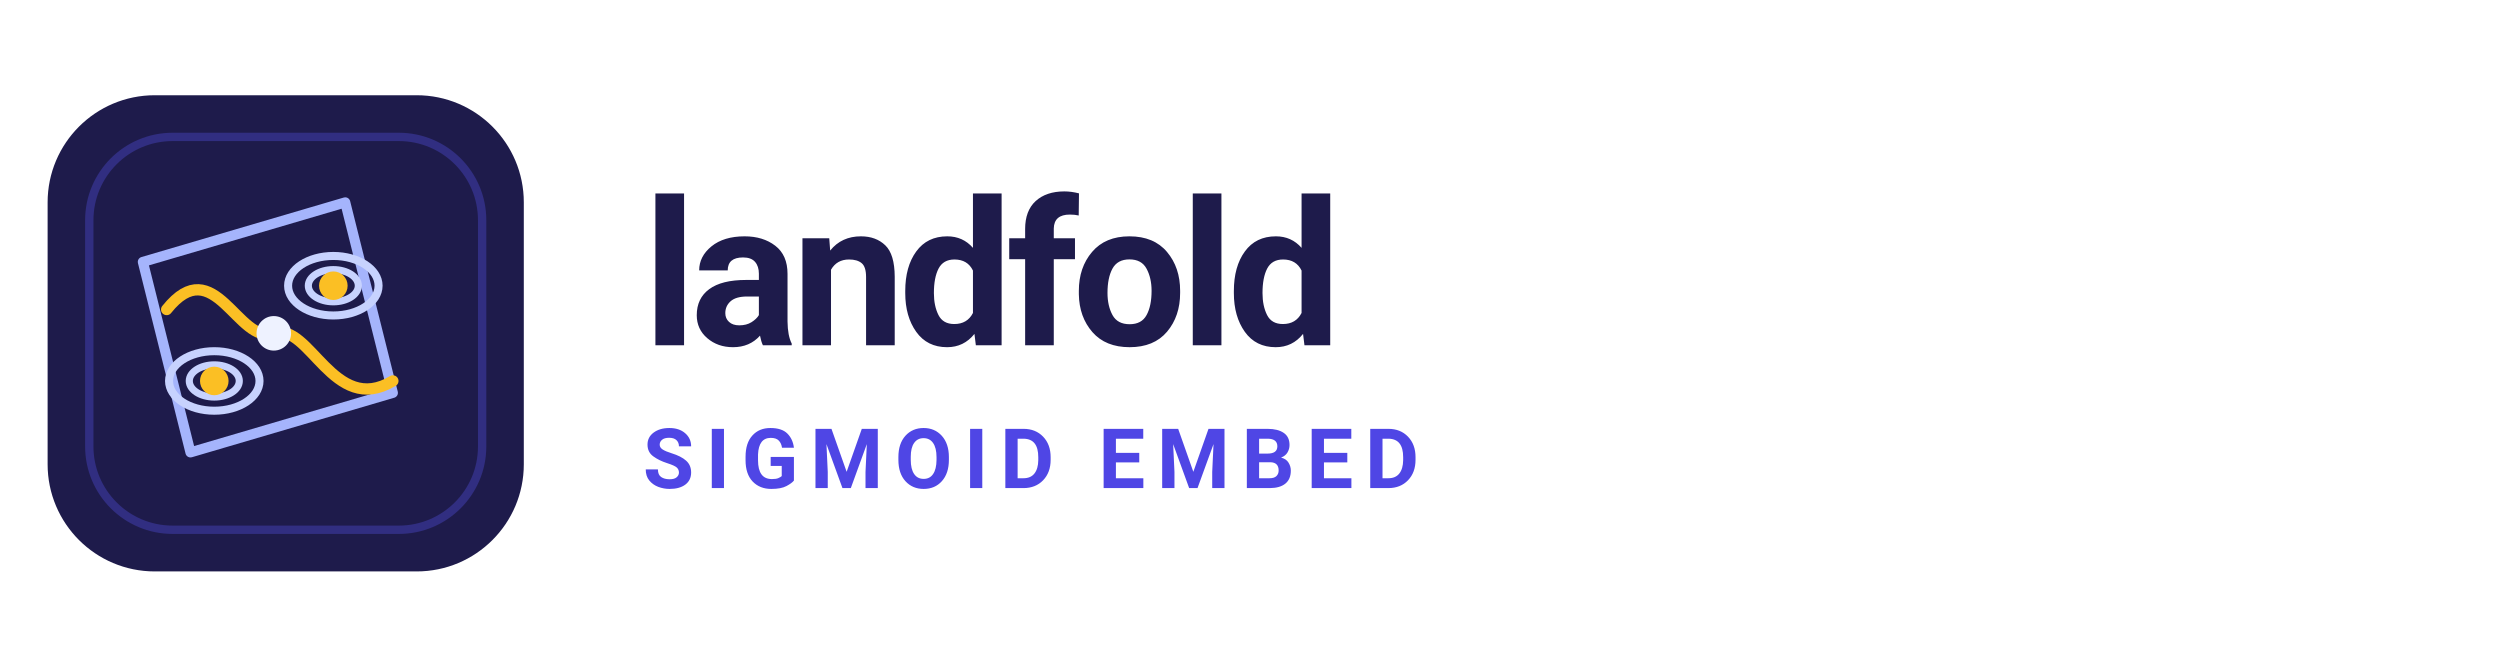
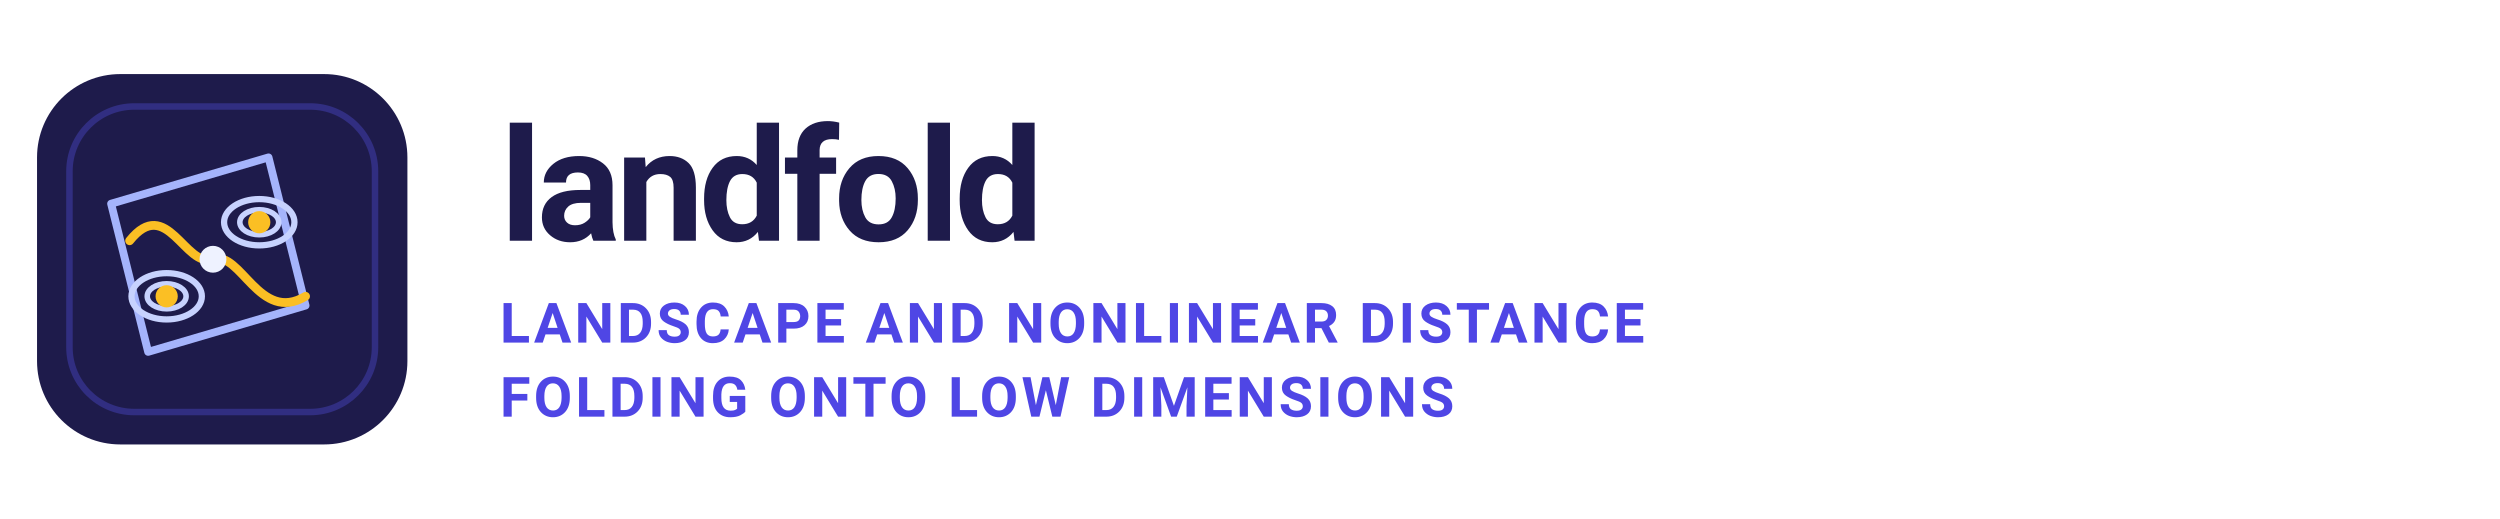
- <svg xmlns="http://www.w3.org/2000/svg" width="420" height="112" viewBox="0 0 420 112" fill="none" role="img" aria-labelledby="lfLightTitle">
+ <svg xmlns="http://www.w3.org/2000/svg" width="540" height="112" viewBox="0 0 540 112" fill="none" role="img" aria-labelledby="lfLightTitle">
  <rect x="8" y="16" width="80" height="80" rx="18" fill="#1E1B4B" />
  <rect x="15" y="23" width="66" height="66" rx="14" fill="none" stroke="#312E81" stroke-width="1.4" />
  <path d="M24 44 L58 34 L66 66 L32 76 Z" fill="none" stroke="#A5B4FC" stroke-width="1.7" stroke-linejoin="round" />
  <path d="M28 52 C36 42 40 58 46 56 C52 54 56 70 66 64" fill="none" stroke="#FBBF24" stroke-width="1.9" stroke-linecap="round" />
  <ellipse cx="36" cy="64" rx="7.6" ry="5.0" fill="none" stroke="#C7D2FE" stroke-width="1.35" />
  <ellipse cx="36" cy="64" rx="4.2" ry="2.7" fill="none" stroke="#C7D2FE" stroke-width="1.2" />
  <ellipse cx="56" cy="48" rx="7.6" ry="5.0" fill="none" stroke="#C7D2FE" stroke-width="1.35" />
  <ellipse cx="56" cy="48" rx="4.2" ry="2.7" fill="none" stroke="#C7D2FE" stroke-width="1.2" />
  <circle cx="36" cy="64" r="2.4" fill="#FBBF24" />
  <circle cx="56" cy="48" r="2.4" fill="#FBBF24" />
  <circle cx="46" cy="56" r="2.9" fill="#EEF2FF" />
-   <text x="108" y="58" font-family="ui-sans-serif, system-ui, -apple-system, 'Segoe UI', Roboto, sans-serif" font-size="34" font-weight="750" letter-spacing="-1.1" fill="#1E1B4B">landfold</text>
-   <text x="108" y="82" font-family="ui-sans-serif, system-ui, -apple-system, 'Segoe UI', Roboto, sans-serif" font-size="14" font-weight="600" letter-spacing="0.14em" fill="#4F46E5">SIGMOID EMBED</text>
+   <text x="108" y="52" font-family="ui-sans-serif, system-ui, -apple-system, 'Segoe UI', Roboto, sans-serif" font-size="34" font-weight="750" letter-spacing="-1.1" fill="#1E1B4B">landfold</text>
+   <text x="108" y="74" font-family="ui-sans-serif, system-ui, -apple-system, 'Segoe UI', Roboto, sans-serif" font-size="12" font-weight="600" letter-spacing="0.06em" fill="#4F46E5">LANDSCAPE AND NONLINEAR DISTANCE</text>
+   <text x="108" y="90" font-family="ui-sans-serif, system-ui, -apple-system, 'Segoe UI', Roboto, sans-serif" font-size="12" font-weight="600" letter-spacing="0.06em" fill="#4F46E5">FOLDING ONTO LOW DIMENSIONS</text>
</svg>
